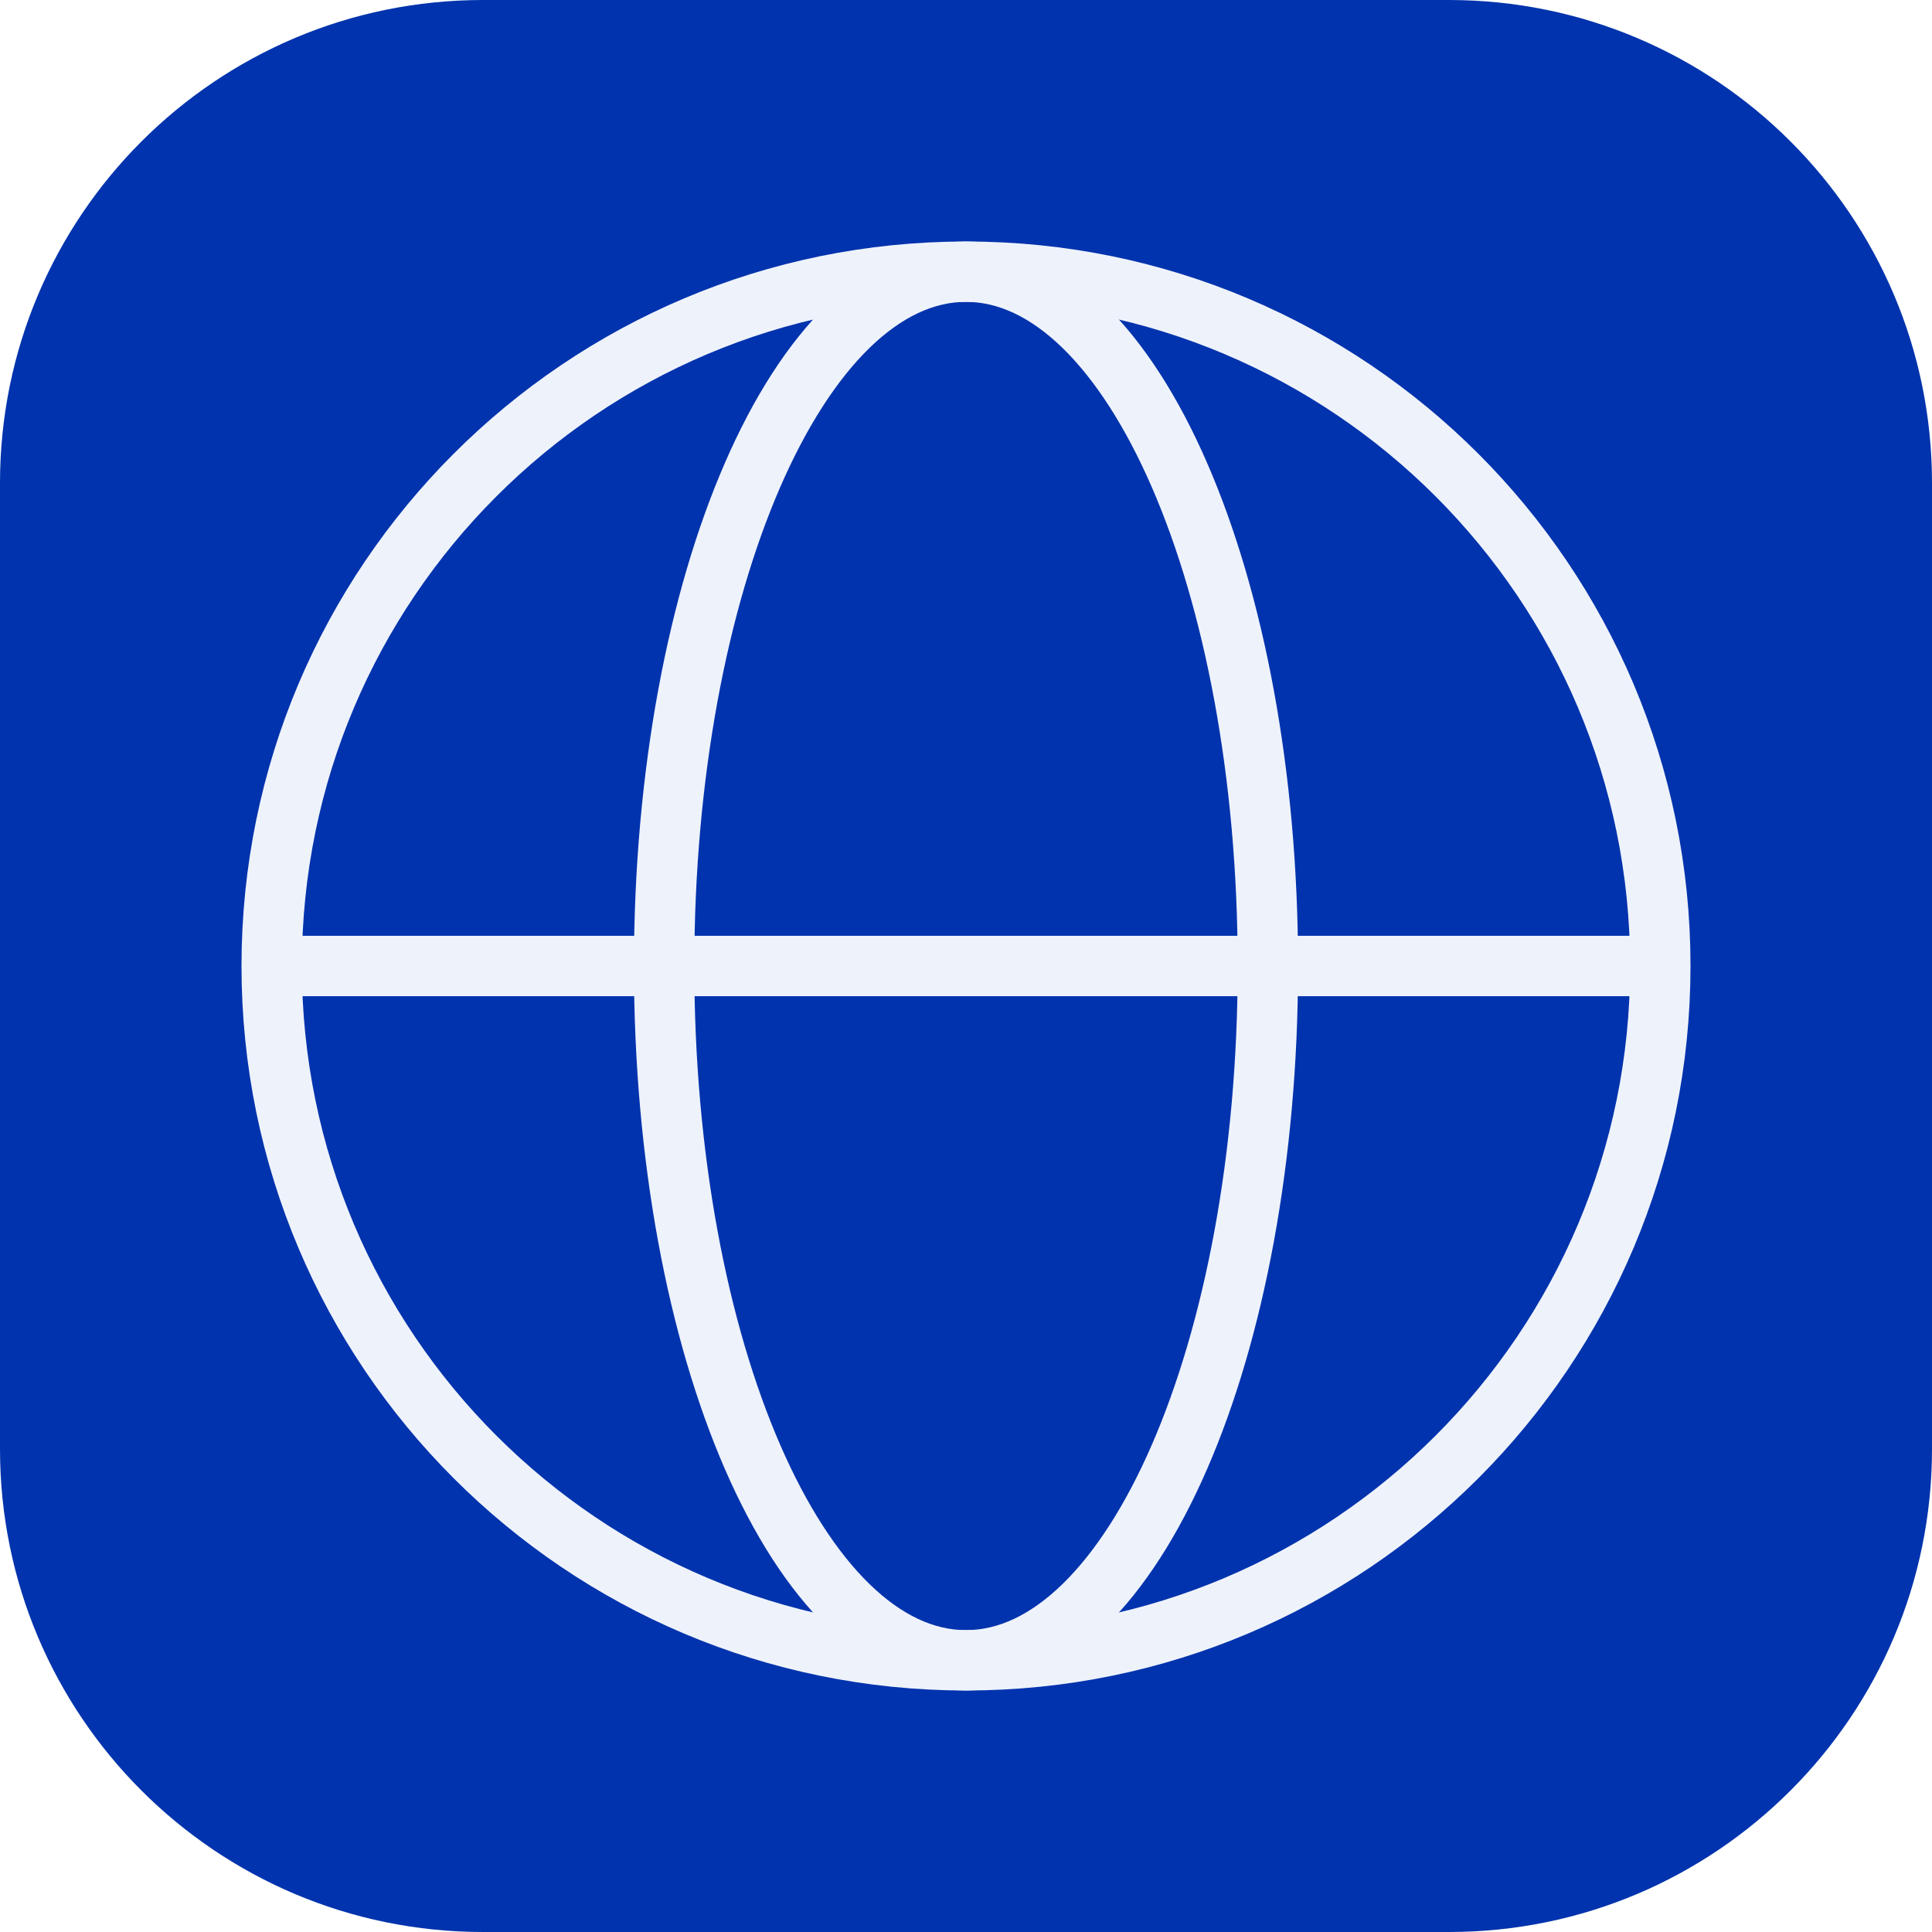
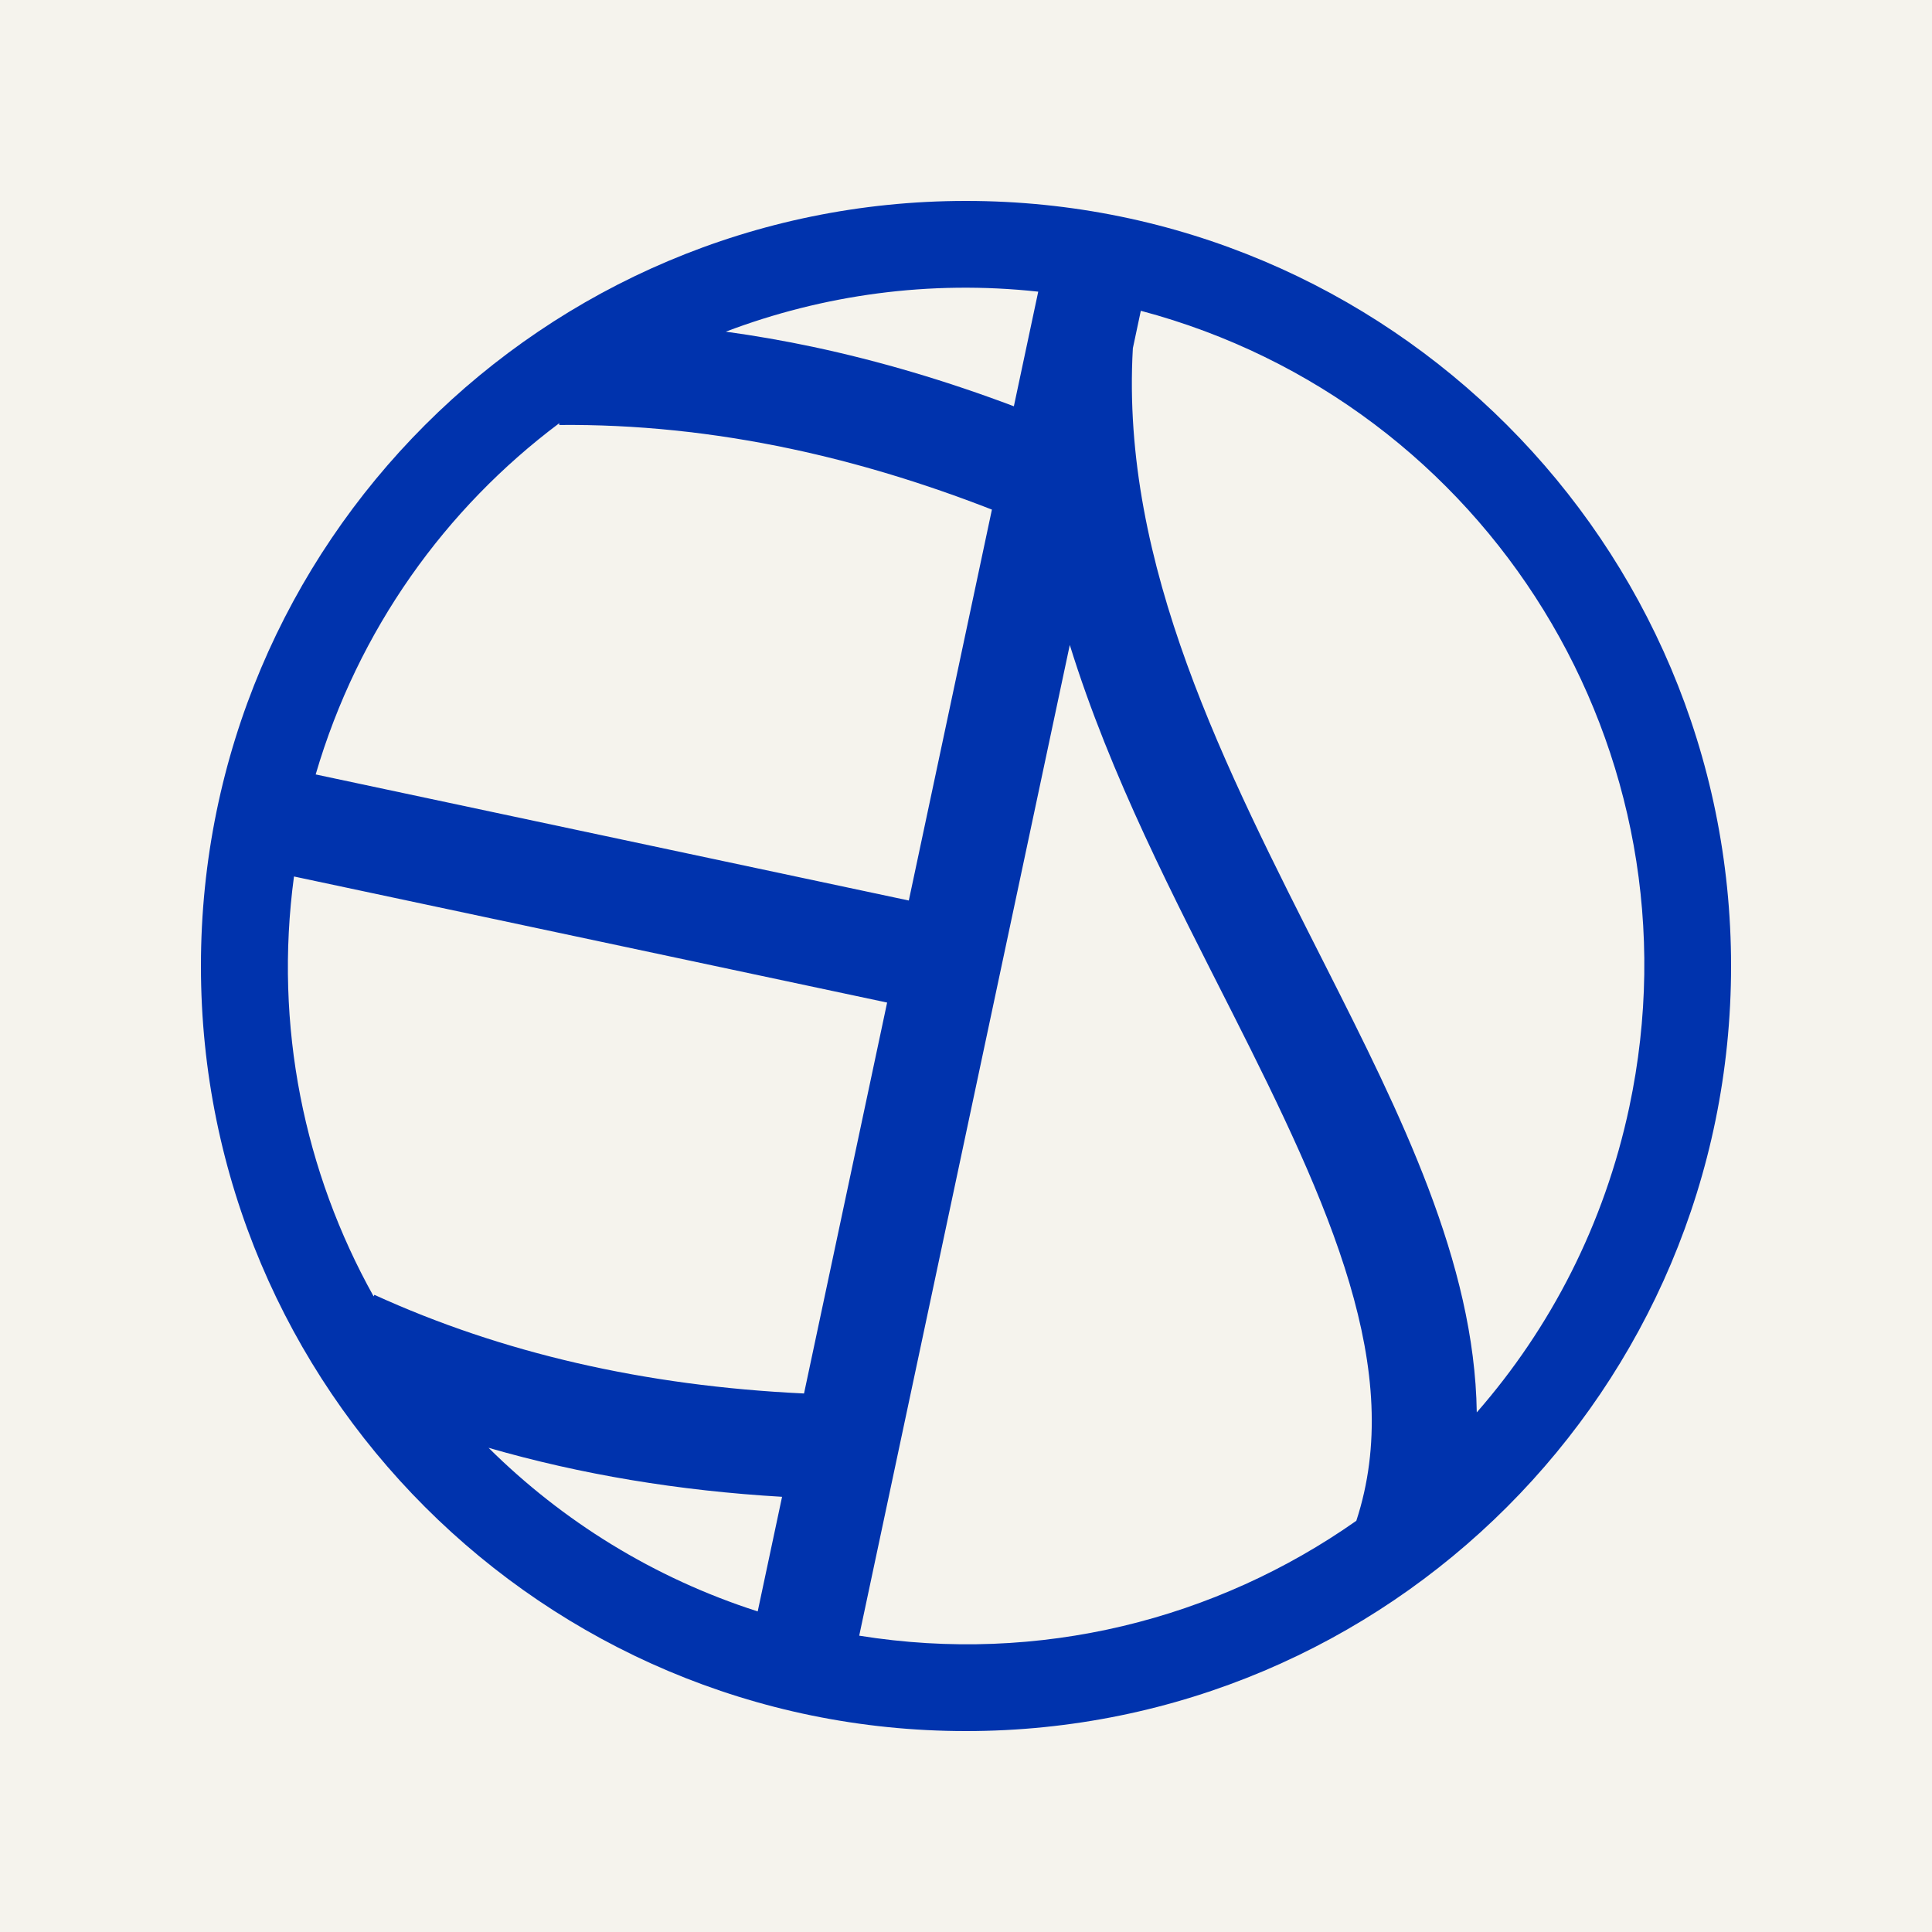
- <svg xmlns="http://www.w3.org/2000/svg" viewBox="0 0 64 64">
-   <rect width="64" height="64" rx="16" fill="#0033AD" />
-   <circle cx="32" cy="32" r="23" fill="none" stroke="#EEF2FB" stroke-width="2" />
-   <ellipse cx="32" cy="32" rx="10" ry="23" fill="none" stroke="#EEF2FB" stroke-width="2" />
-   <path d="M9 32h46" stroke="#EEF2FB" stroke-width="2" />
+ <svg xmlns="http://www.w3.org/2000/svg" viewBox="0 0 200 200" color="#0033AD">
+   <path fill="#F5F3ED" d="M0 0H200V200H0Z" />
+   <g transform="translate(10 10) scale(.9)">
+     <defs>
+       <clipPath id="sphere">
+         <circle cx="100" cy="100" r="88" />
+       </clipPath>
+     </defs>
+     <g clip-path="url(#sphere)">
+       <path fill="currentColor" transform="rotate(12 100 100)" d="M 100 10 C 50.365 10 10 50.365 10 100 C 10 149.635 50.365 190 100 190 C 149.635 190 190 149.635 190 100 C 190 50.365 149.635 10 100 10 z M 104 22.102 C 145.282 24.177 178 58.193 178 100 C 178 113.814 174.413 126.768 168.141 138.01 C 164.314 121.181 152.414 106.257 140.424 91.363 C 124.459 71.532 107.807 51.24 104 26.512 L 104 22.102 z M 92 22.404 L 92 35.881 C 83.82 34.636 75.815 34.002 67.996 34.002 C 64.562 34.002 61.167 34.133 57.805 34.375 C 67.853 27.91 79.478 23.674 92 22.404 z M 68.004 45.998 C 75.746 45.998 83.744 46.679 92 48.031 L 92 94 L 22.252 94 C 23.565 76.678 30.501 60.962 41.256 48.66 L 41.301 48.857 C 49.857 46.956 58.751 45.998 68.004 45.998 z M 104 61.398 C 111.756 75.255 121.874 87.456 131.076 98.887 C 146.713 118.311 159.126 135.043 157.182 153.084 C 143.792 167.504 125.011 176.842 104 177.898 L 104 61.398 z M 22.252 106 L 92 106 L 92 151.969 C 73.876 154.937 57.016 154.635 41.301 151.143 L 41.256 151.34 C 30.501 139.038 23.565 123.322 22.252 106 z M 92 164.119 L 92 177.596 C 79.478 176.326 67.853 172.09 57.805 165.625 C 68.821 166.419 80.227 165.911 92 164.119 z " />
+     </g>
+   </g>
</svg>
